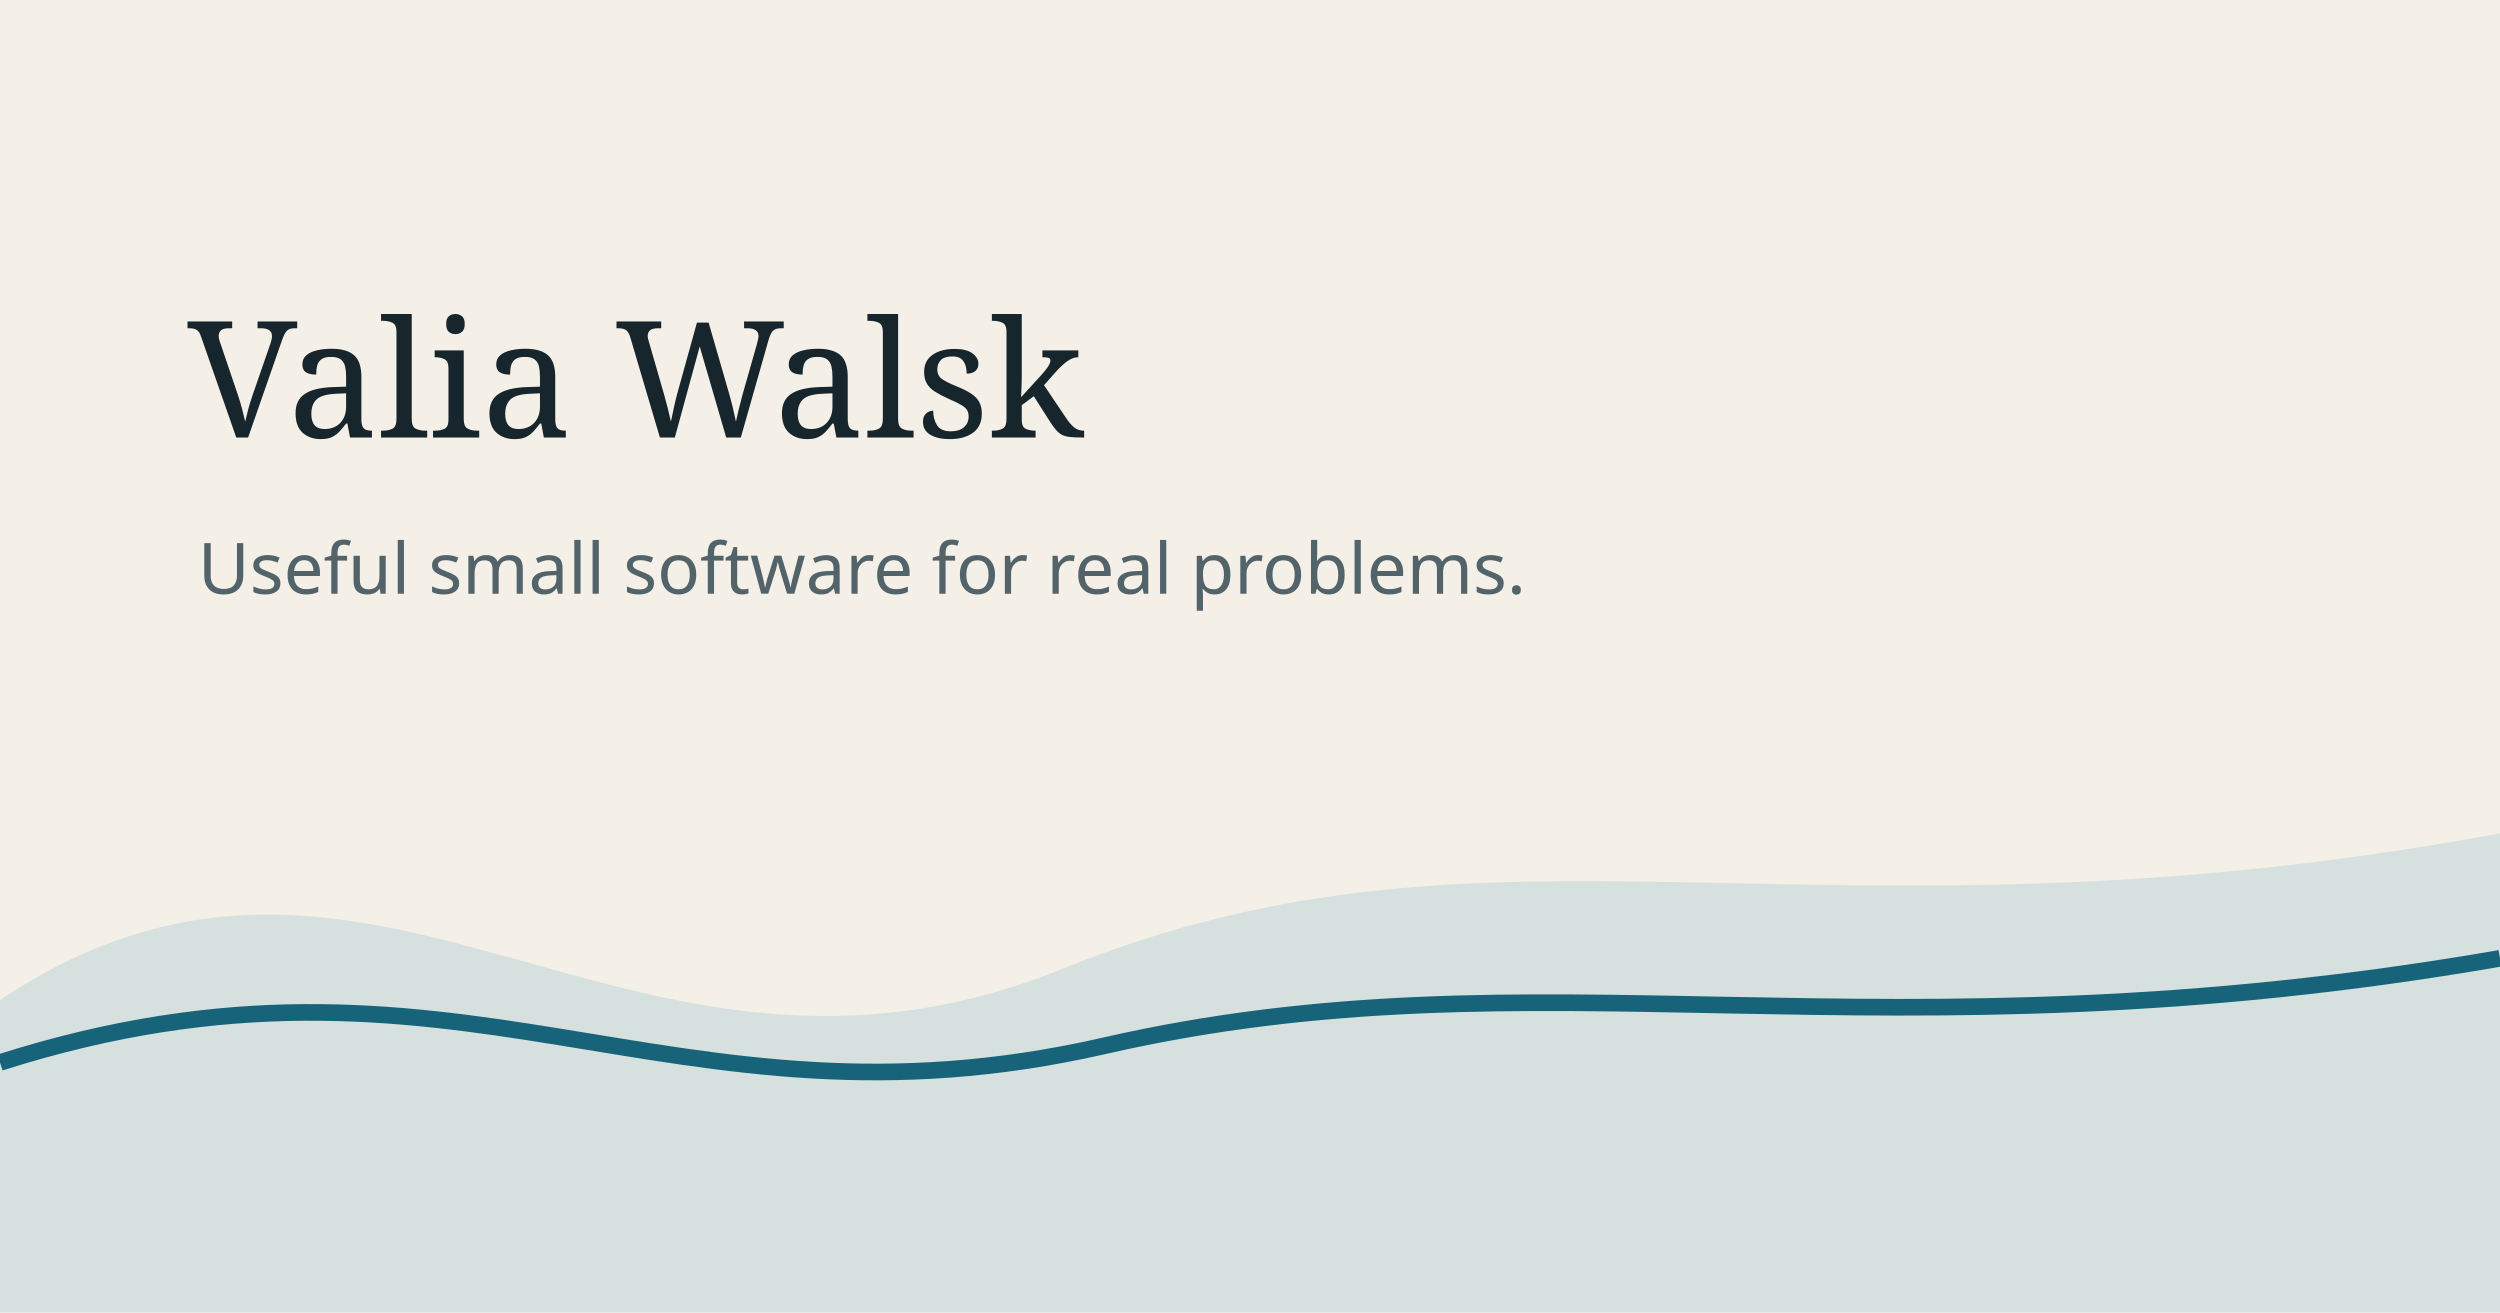
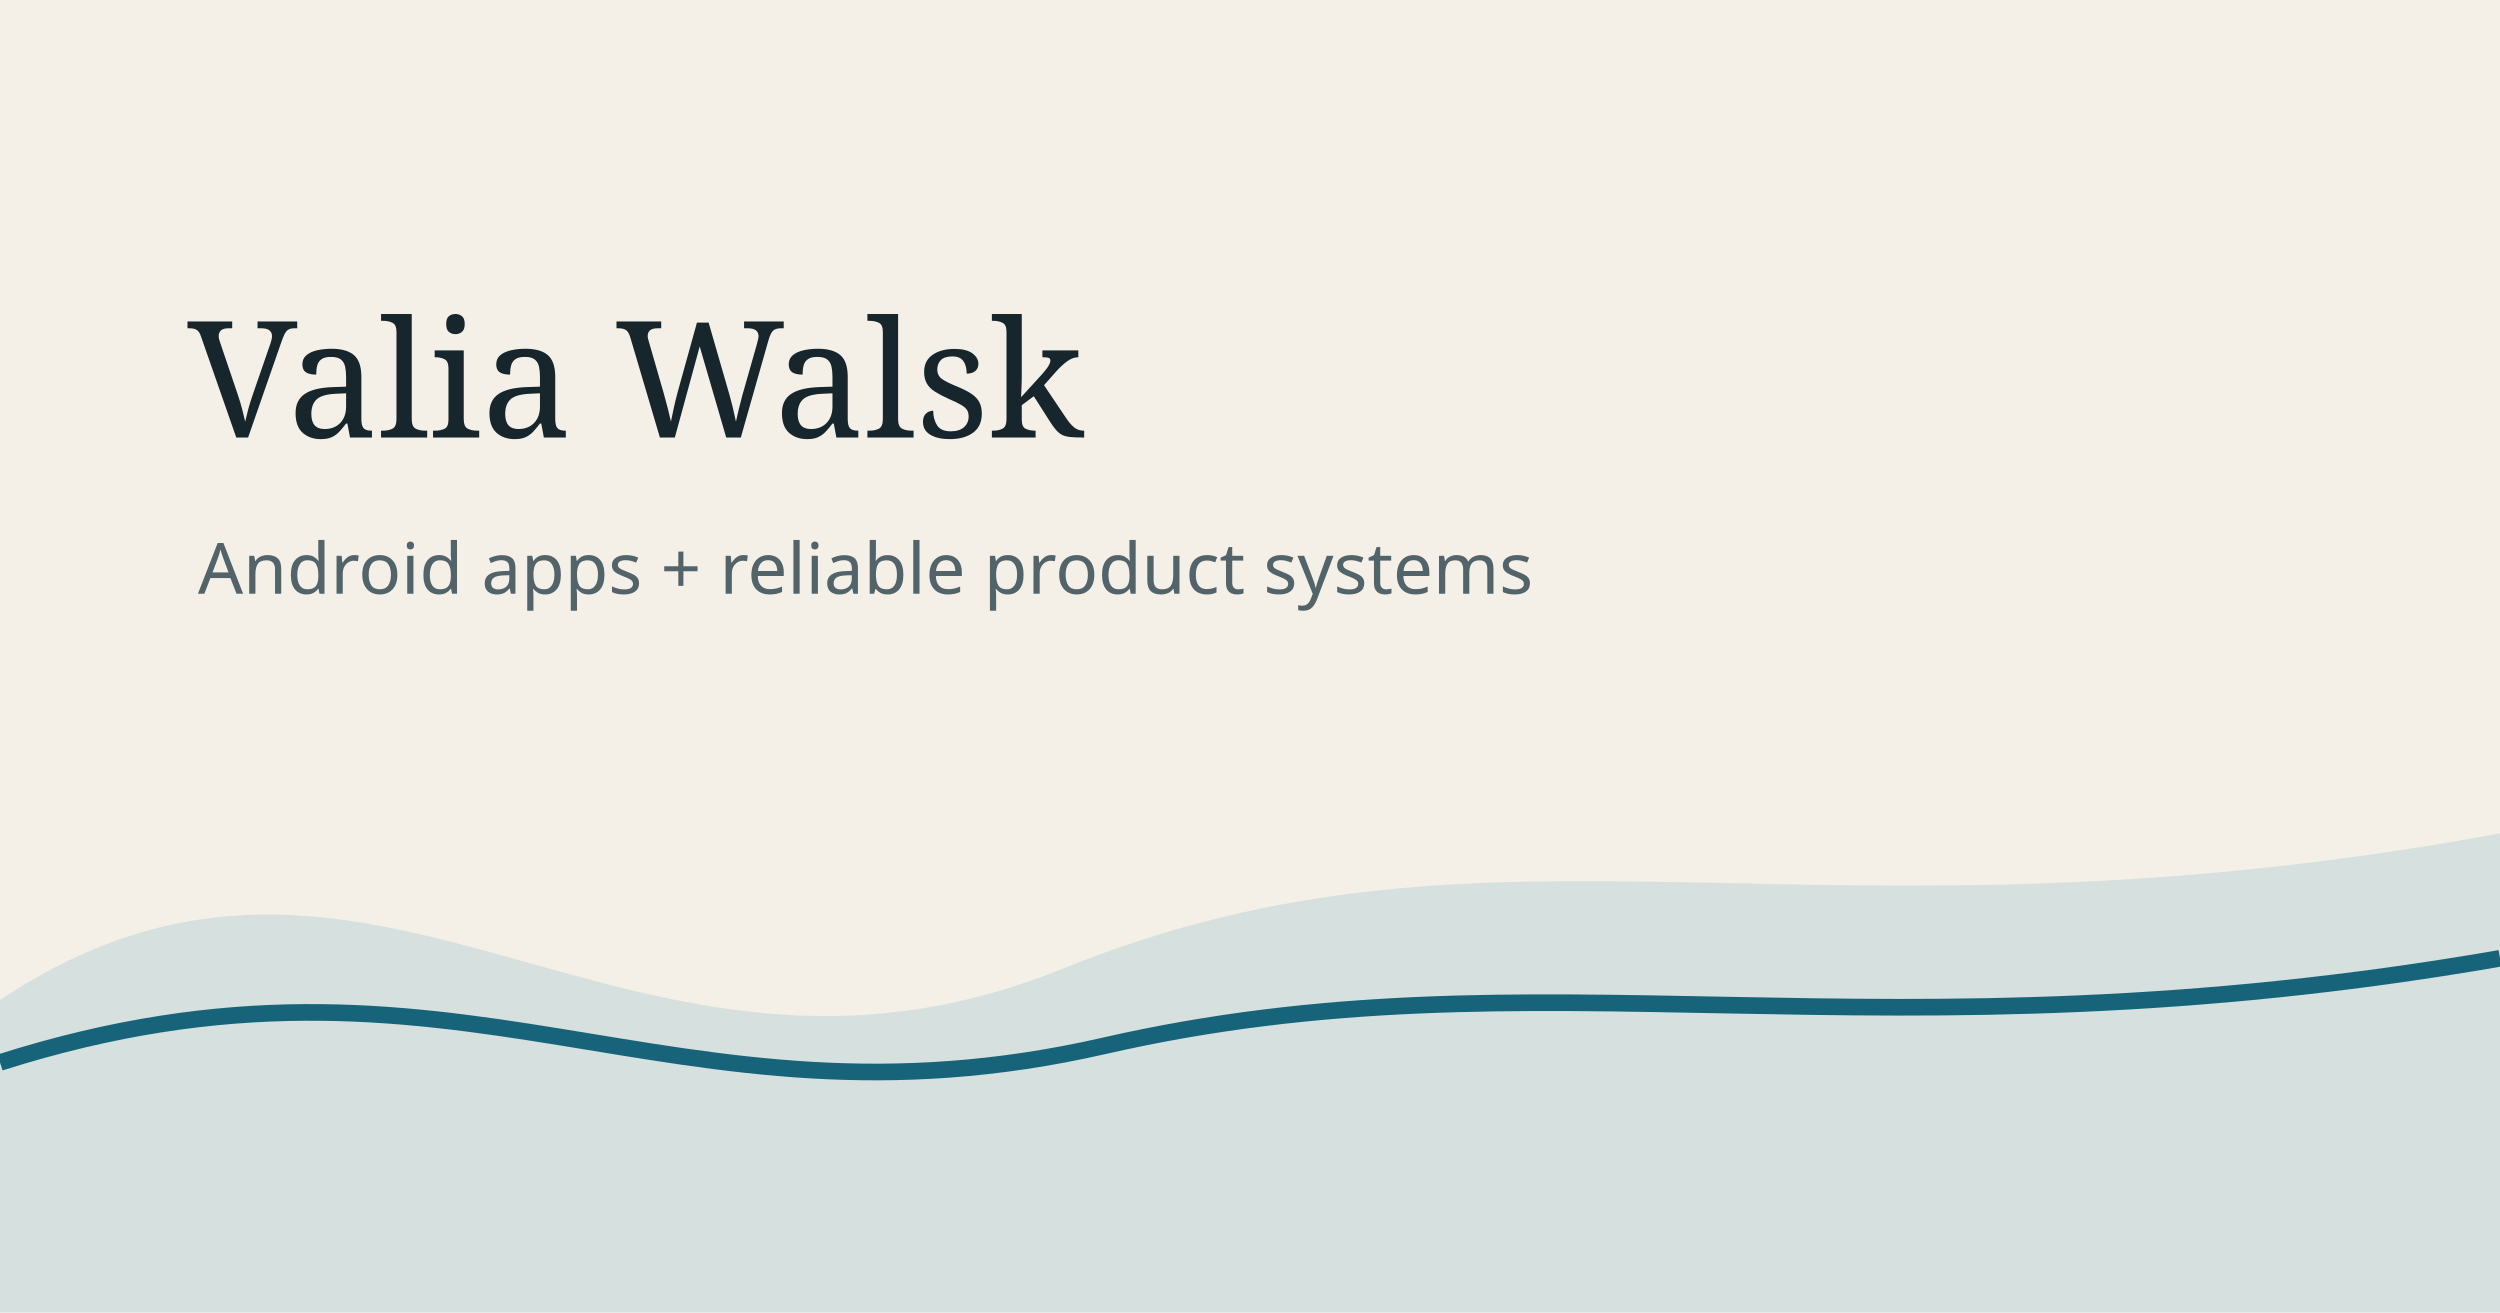
<svg xmlns="http://www.w3.org/2000/svg" width="1200" height="630" viewBox="0 0 1200 630">
  <rect width="1200" height="630" fill="#f4f0e7" />
  <path d="M0 480c180-120 300 70 510-15s360-4 690-65v230H0z" fill="#d6e1df" />
  <path d="M0 510c220-70 320 40 530-8s370 10 670-42" fill="none" stroke="#17647a" stroke-width="8" />
  <text x="90" y="210" fill="#17252c" font-family="Georgia,serif" font-size="78">Valia Walsk</text>
-   <text x="95" y="285" fill="#52636a" font-family="system-ui,sans-serif" font-size="34">Useful small software for real problems.</text>
+   <text x="95" y="285" fill="#52636a" font-family="system-ui,sans-serif" font-size="34">Android apps + reliable product systems</text>
</svg>
